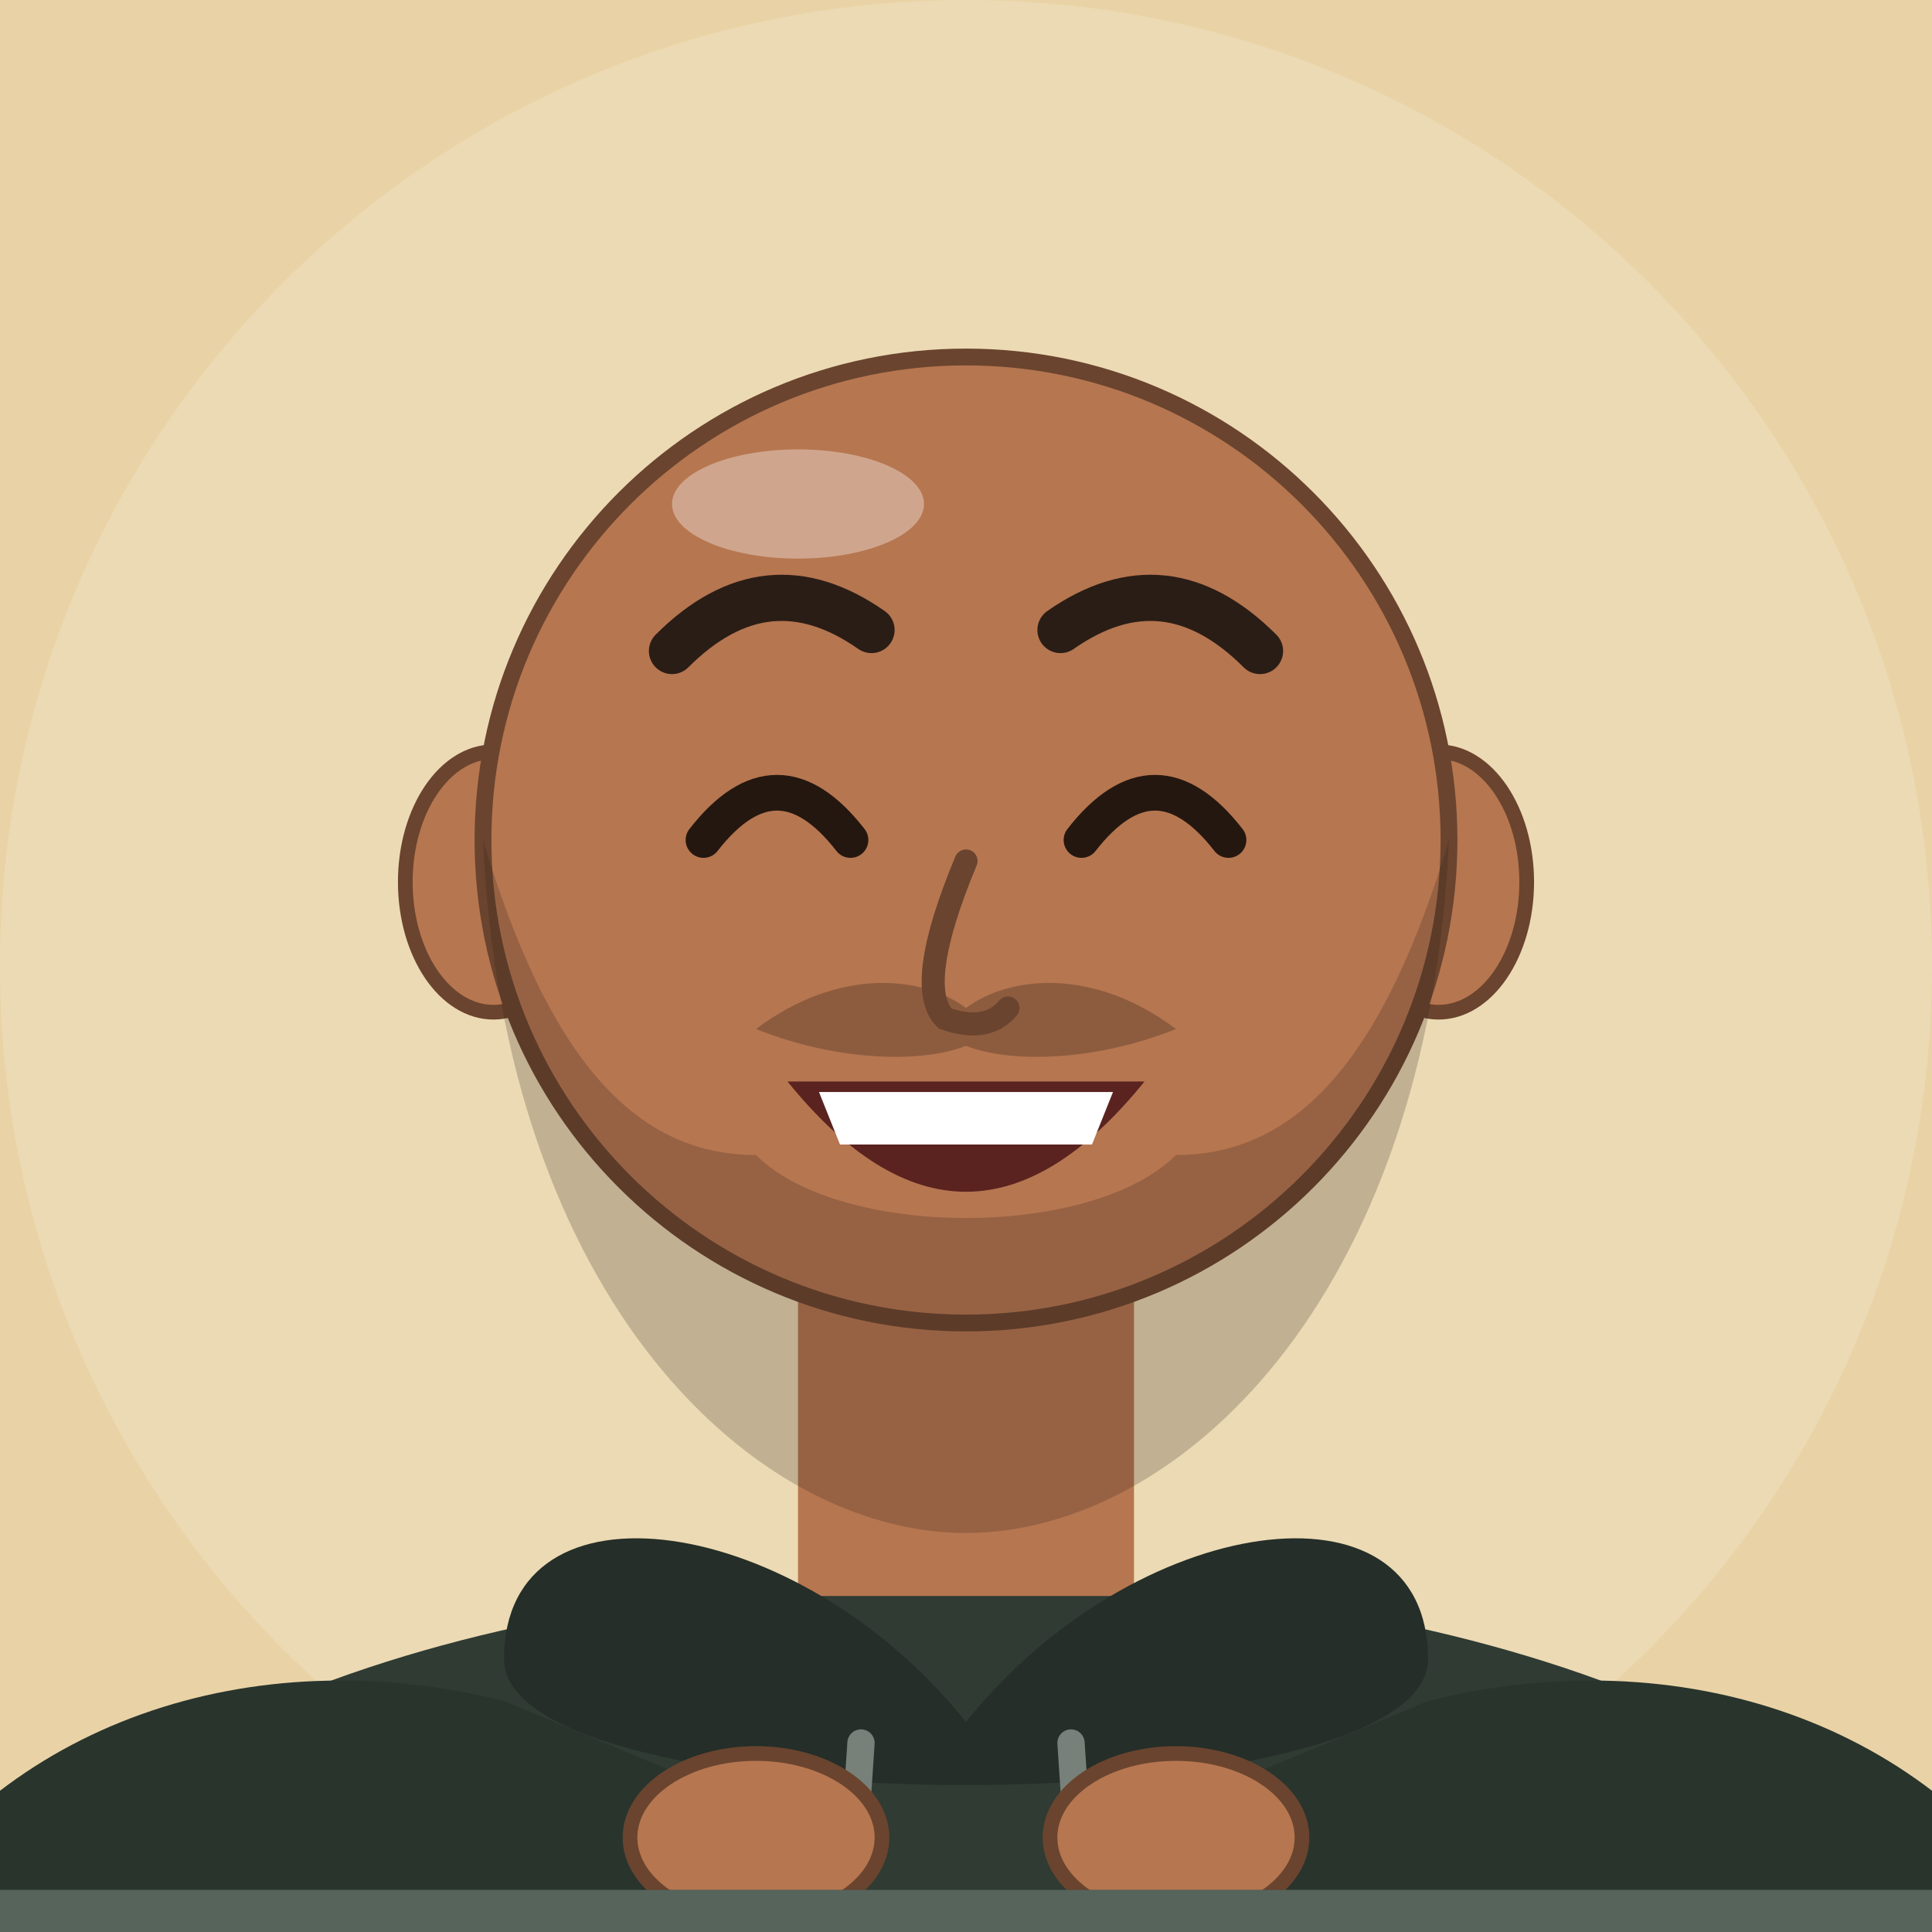
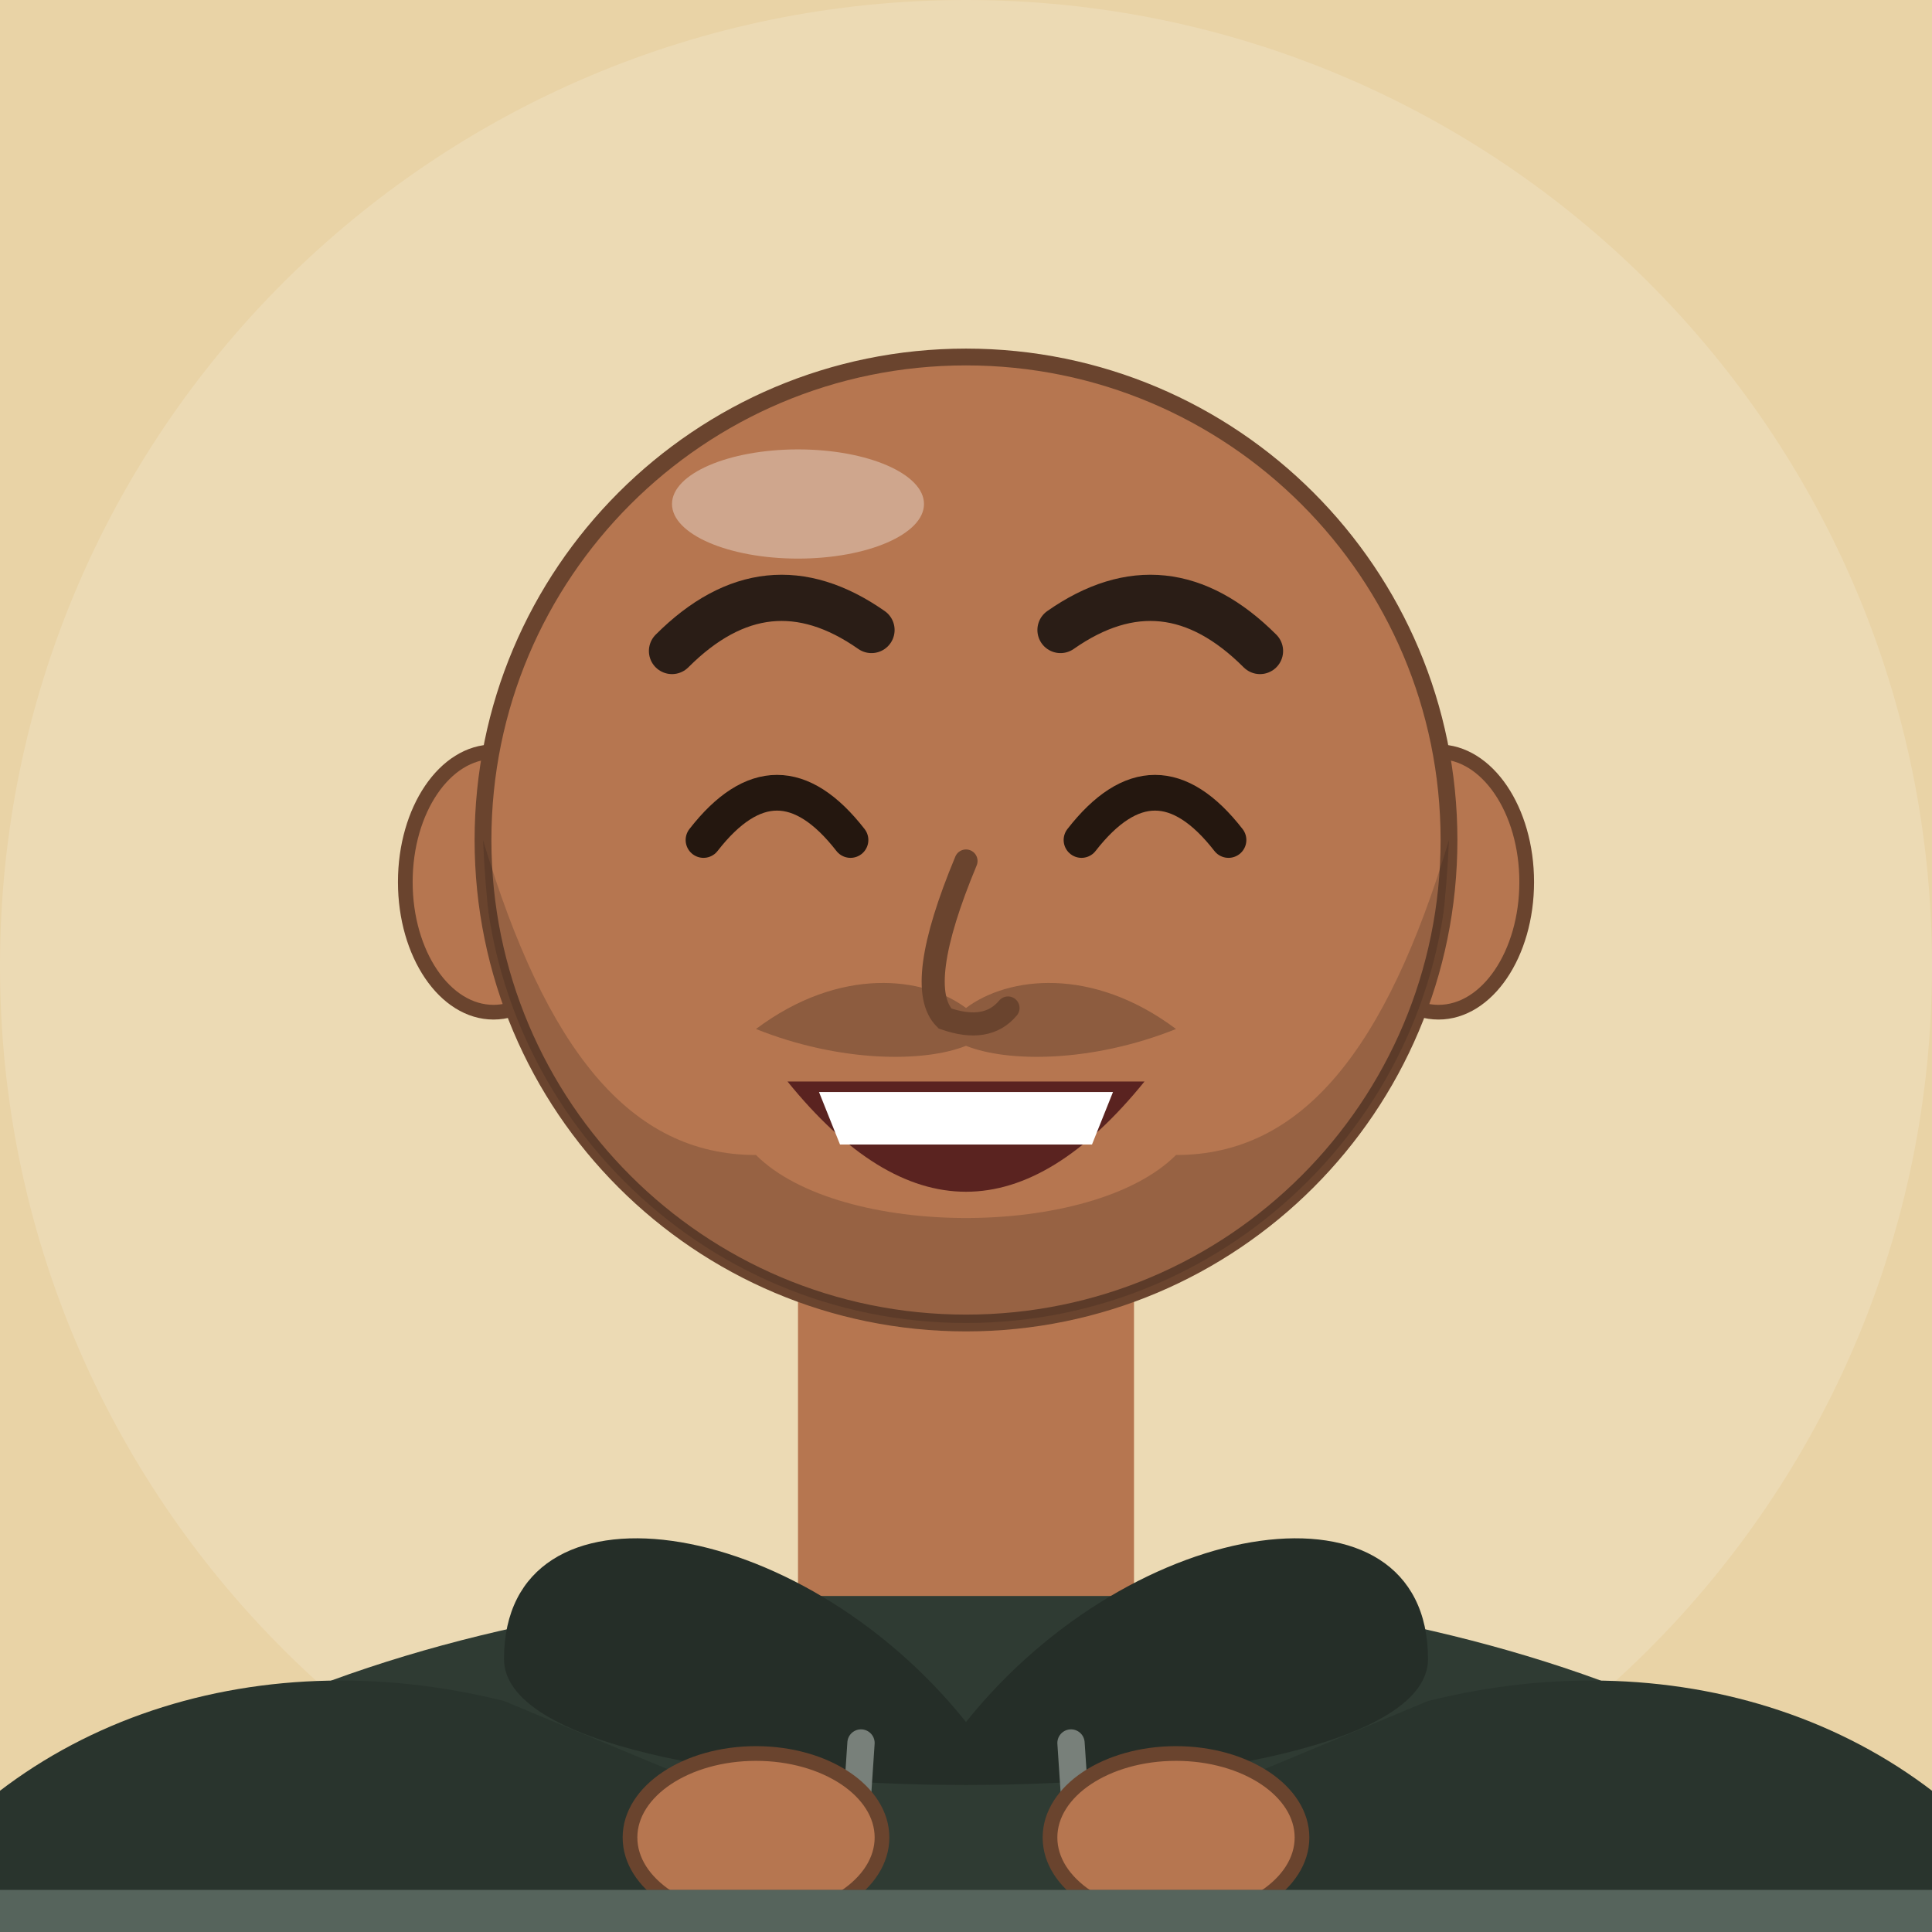
<svg xmlns="http://www.w3.org/2000/svg" viewBox="14 14 92 92" role="img" aria-label="Nik Airbag">
  <rect width="120" height="120" rx="14" fill="#e9d3a6" />
  <circle cx="60" cy="60" r="46" fill="#ffffff" opacity=".16" />
  <path d="M52,68 L52,92 Q60,97 68,92 L68,68Z" fill="#b67650" />
  <path d="M52,74 Q60,80 68,74 L68,70 L52,70Z" fill="#6a442e" opacity=".18" />
  <path d="M6,120 C8,101 28,92 48,90 L72,90 C92,92 112,101 114,120Z" fill="#2f3b33" />
  <path d="M38,93 C38,84 52,86 60,96 C68,86 82,84 82,93 C82,101 38,101 38,93Z" fill="#252e28" />
  <path d="M55,97 L54,112 M65,97 L66,112" stroke="#78807a" stroke-width="1.3" stroke-linecap="round" />
  <ellipse cx="37.5" cy="56" rx="4.2" ry="6.2" fill="#b67650" stroke="#6a442e" stroke-width=".7" />
  <ellipse cx="82.5" cy="56" rx="4.2" ry="6.2" fill="#b67650" stroke="#6a442e" stroke-width=".7" />
  <ellipse cx="60" cy="54" rx="23" ry="23" fill="#b67650" stroke="#6a442e" stroke-width=".8" />
-   <path d="M37,54 C38,76 50,87 60,87 C70,87 82,76 83,54 C80,64 76,69 70,69 C66,73 54,73 50,69 C44,69 40,64 37,54Z" fill="#2a1d16" opacity=".22" />
-   <path d="M50,63 C54,60 58,60.5 60,62 C62,60.5 66,60 70,63 C66,64.6 62,64.6 60,63.8 C58,64.6 54,64.6 50,63Z" fill="#2a1d16" opacity=".3" />
+   <clipPath id="a191f">
+     <ellipse cx="60" cy="54" rx="23" ry="23" />
+   </clipPath>
+   <g clip-path="url(#a191f)">
+     <path d="M37,54 C38,76 50,87 60,87 C70,87 82,76 83,54 C80,64 76,69 70,69 C66,73 54,73 50,69 C44,69 40,64 37,54Z" fill="#2a1d16" opacity=".22" />
+     <path d="M50,63 C54,60 58,60.5 60,62 C62,60.5 66,60 70,63 C66,64.6 62,64.6 60,63.8 C58,64.6 54,64.6 50,63Z" fill="#2a1d16" opacity=".3" />
+   </g>
  <path d="M60,55 Q57.5,61 59,62.5 Q61,63.2 62,62" fill="none" stroke="#6a442e" stroke-width="1.1" stroke-linecap="round" />
  <path d="M51.5,65.5 Q60,76 68.5,65.5Z" fill="#5a2320" />
  <path d="M53,66 L67,66 L66,68.5 L54,68.5Z" fill="#ffffff" />
  <path d="M47.5,54 Q51,49.5 54.5,54" fill="none" stroke="#24170f" stroke-width="1.7" stroke-linecap="round" />
  <path d="M65.5,54 Q69,49.5 72.5,54" fill="none" stroke="#24170f" stroke-width="1.7" stroke-linecap="round" />
  <path d="M46,45 Q50.5,40.5 55.5,44" fill="none" stroke="#2a1d16" stroke-width="2.2" stroke-linecap="round" />
  <path d="M64.5,44 Q69.5,40.5 74,45" fill="none" stroke="#2a1d16" stroke-width="2.2" stroke-linecap="round" />
  <ellipse cx="52" cy="38" rx="6" ry="2.6" fill="#ffffff" opacity=".35" />
  <path d="M8,106 C14,96 26,92 38,95 L50,100 L47,106Z" fill="#29342d" />
  <path d="M112,106 C106,96 94,92 82,95 L70,100 L73,106Z" fill="#29342d" />
  <ellipse cx="50" cy="101.5" rx="6" ry="4" fill="#b67650" stroke="#6a442e" stroke-width=".7" />
  <ellipse cx="70" cy="101.5" rx="6" ry="4" fill="#b67650" stroke="#6a442e" stroke-width=".7" />
  <rect x="0" y="104" width="120" height="16" fill="#3e4a44" />
  <rect x="0" y="104" width="120" height="2.5" fill="#56645c" />
</svg>
